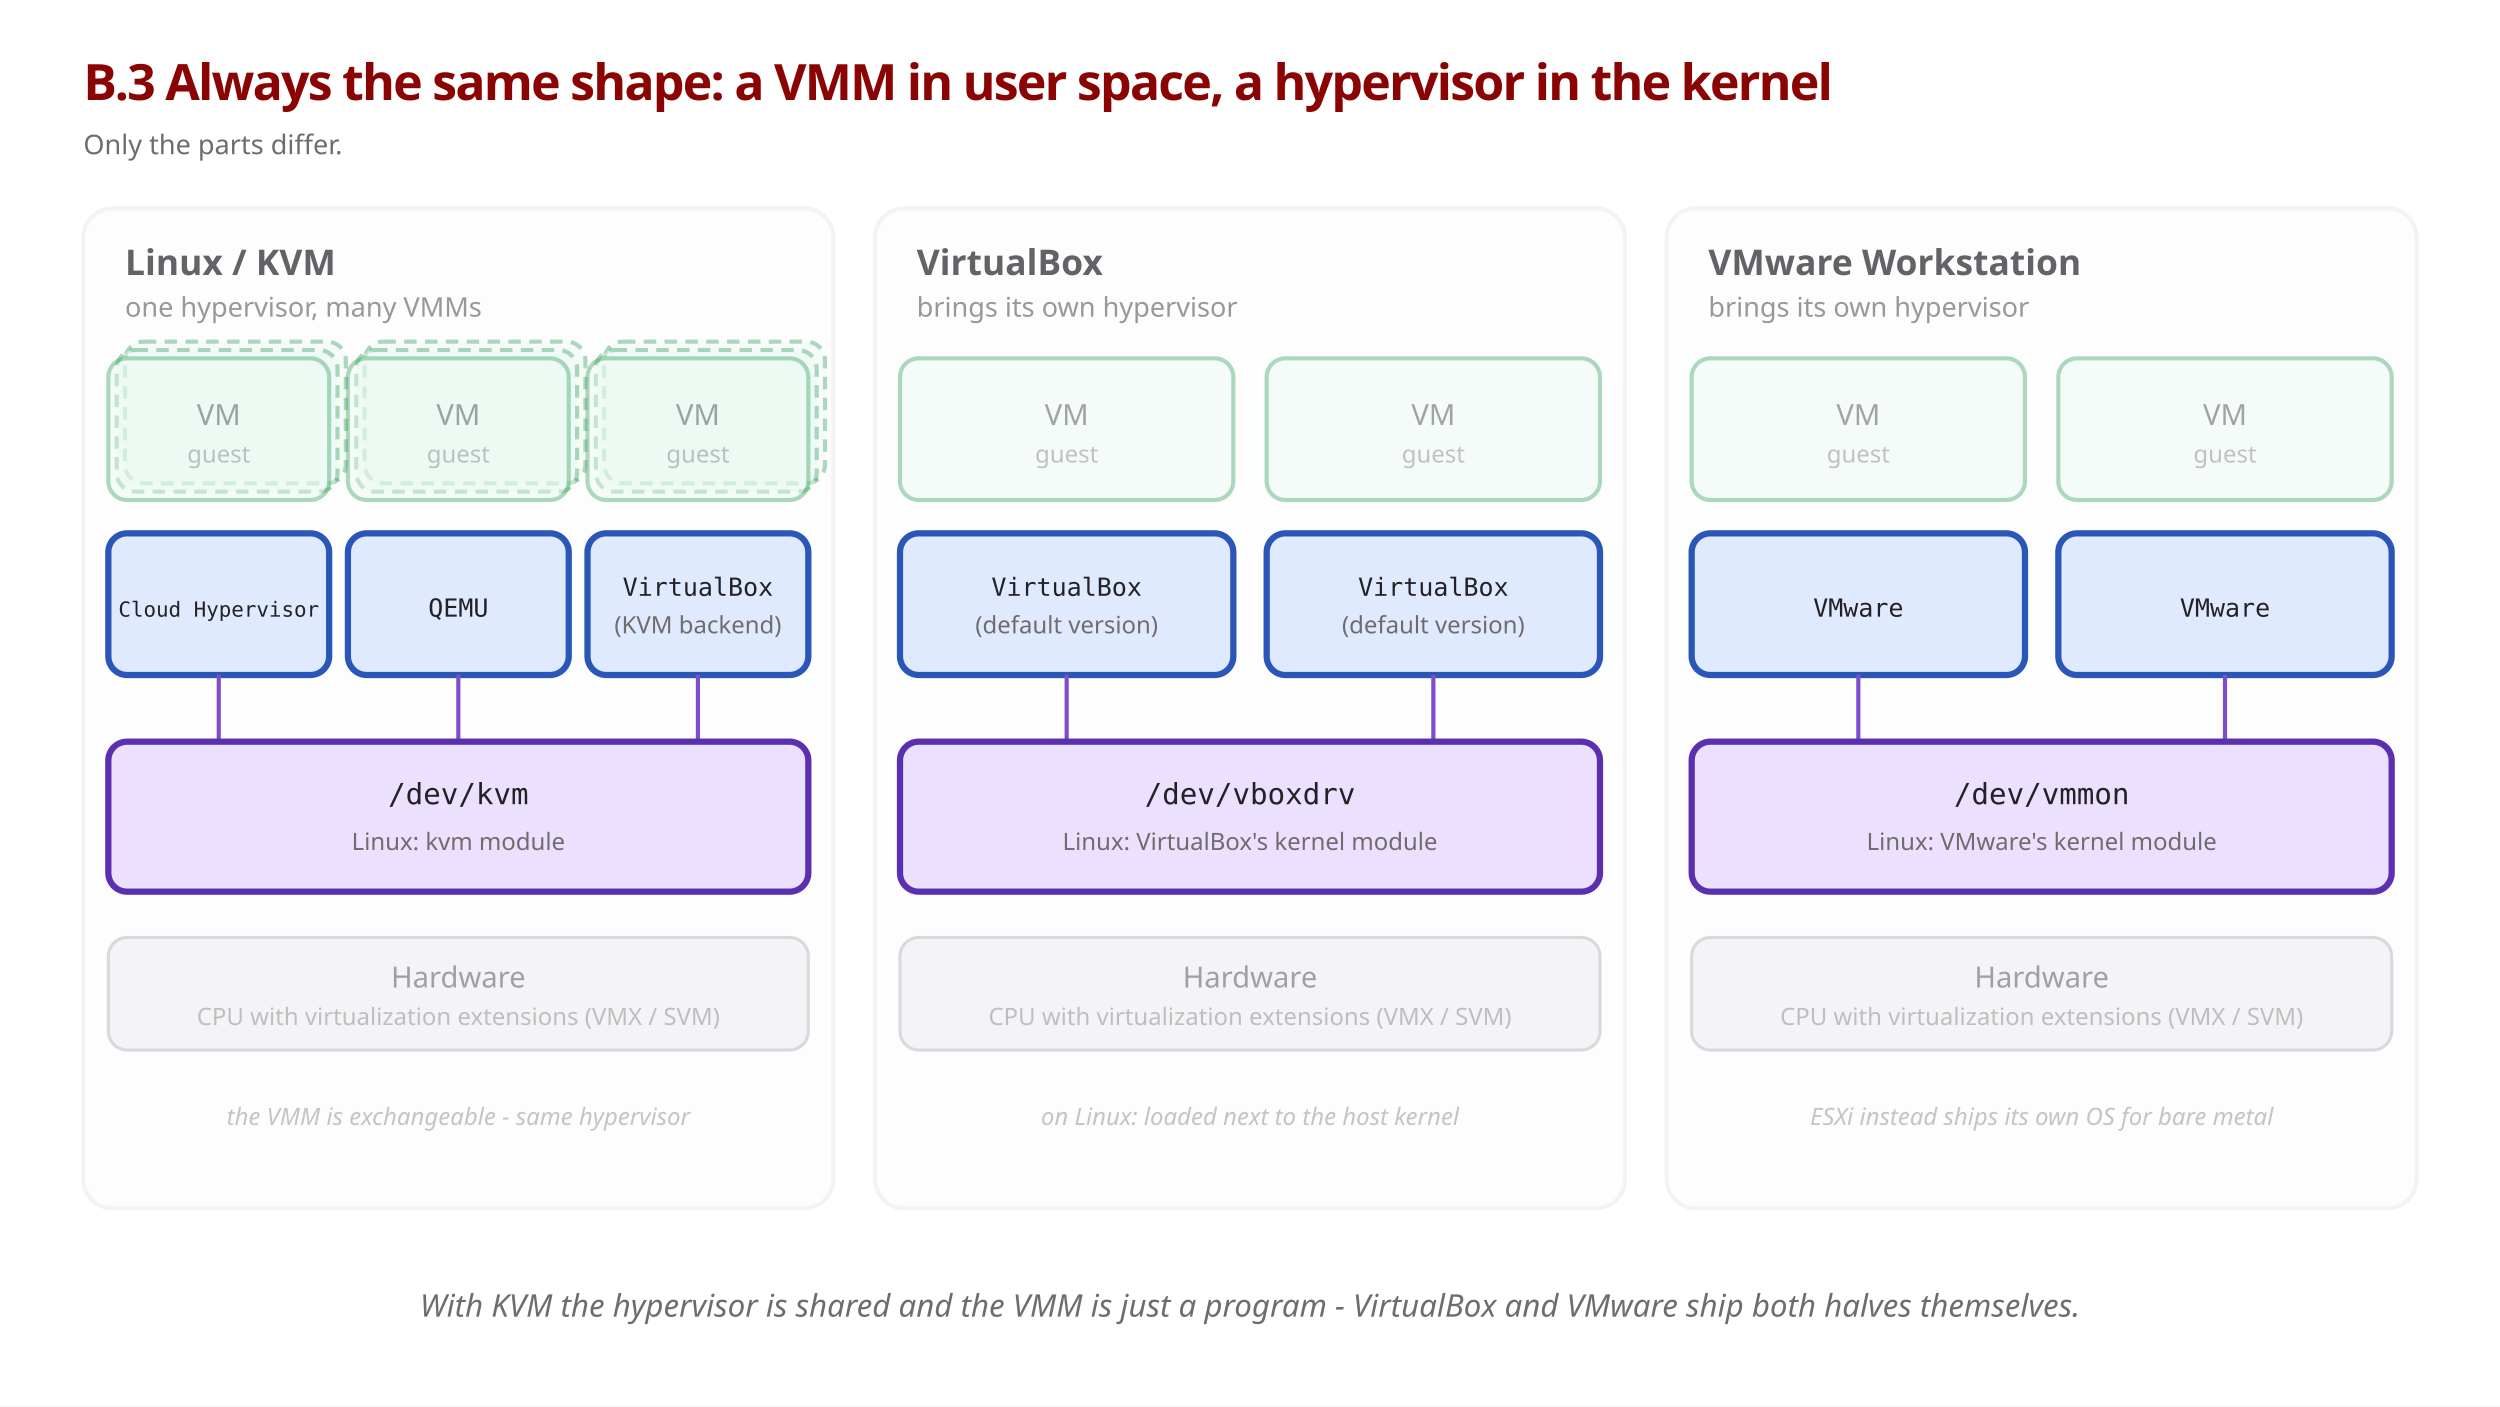
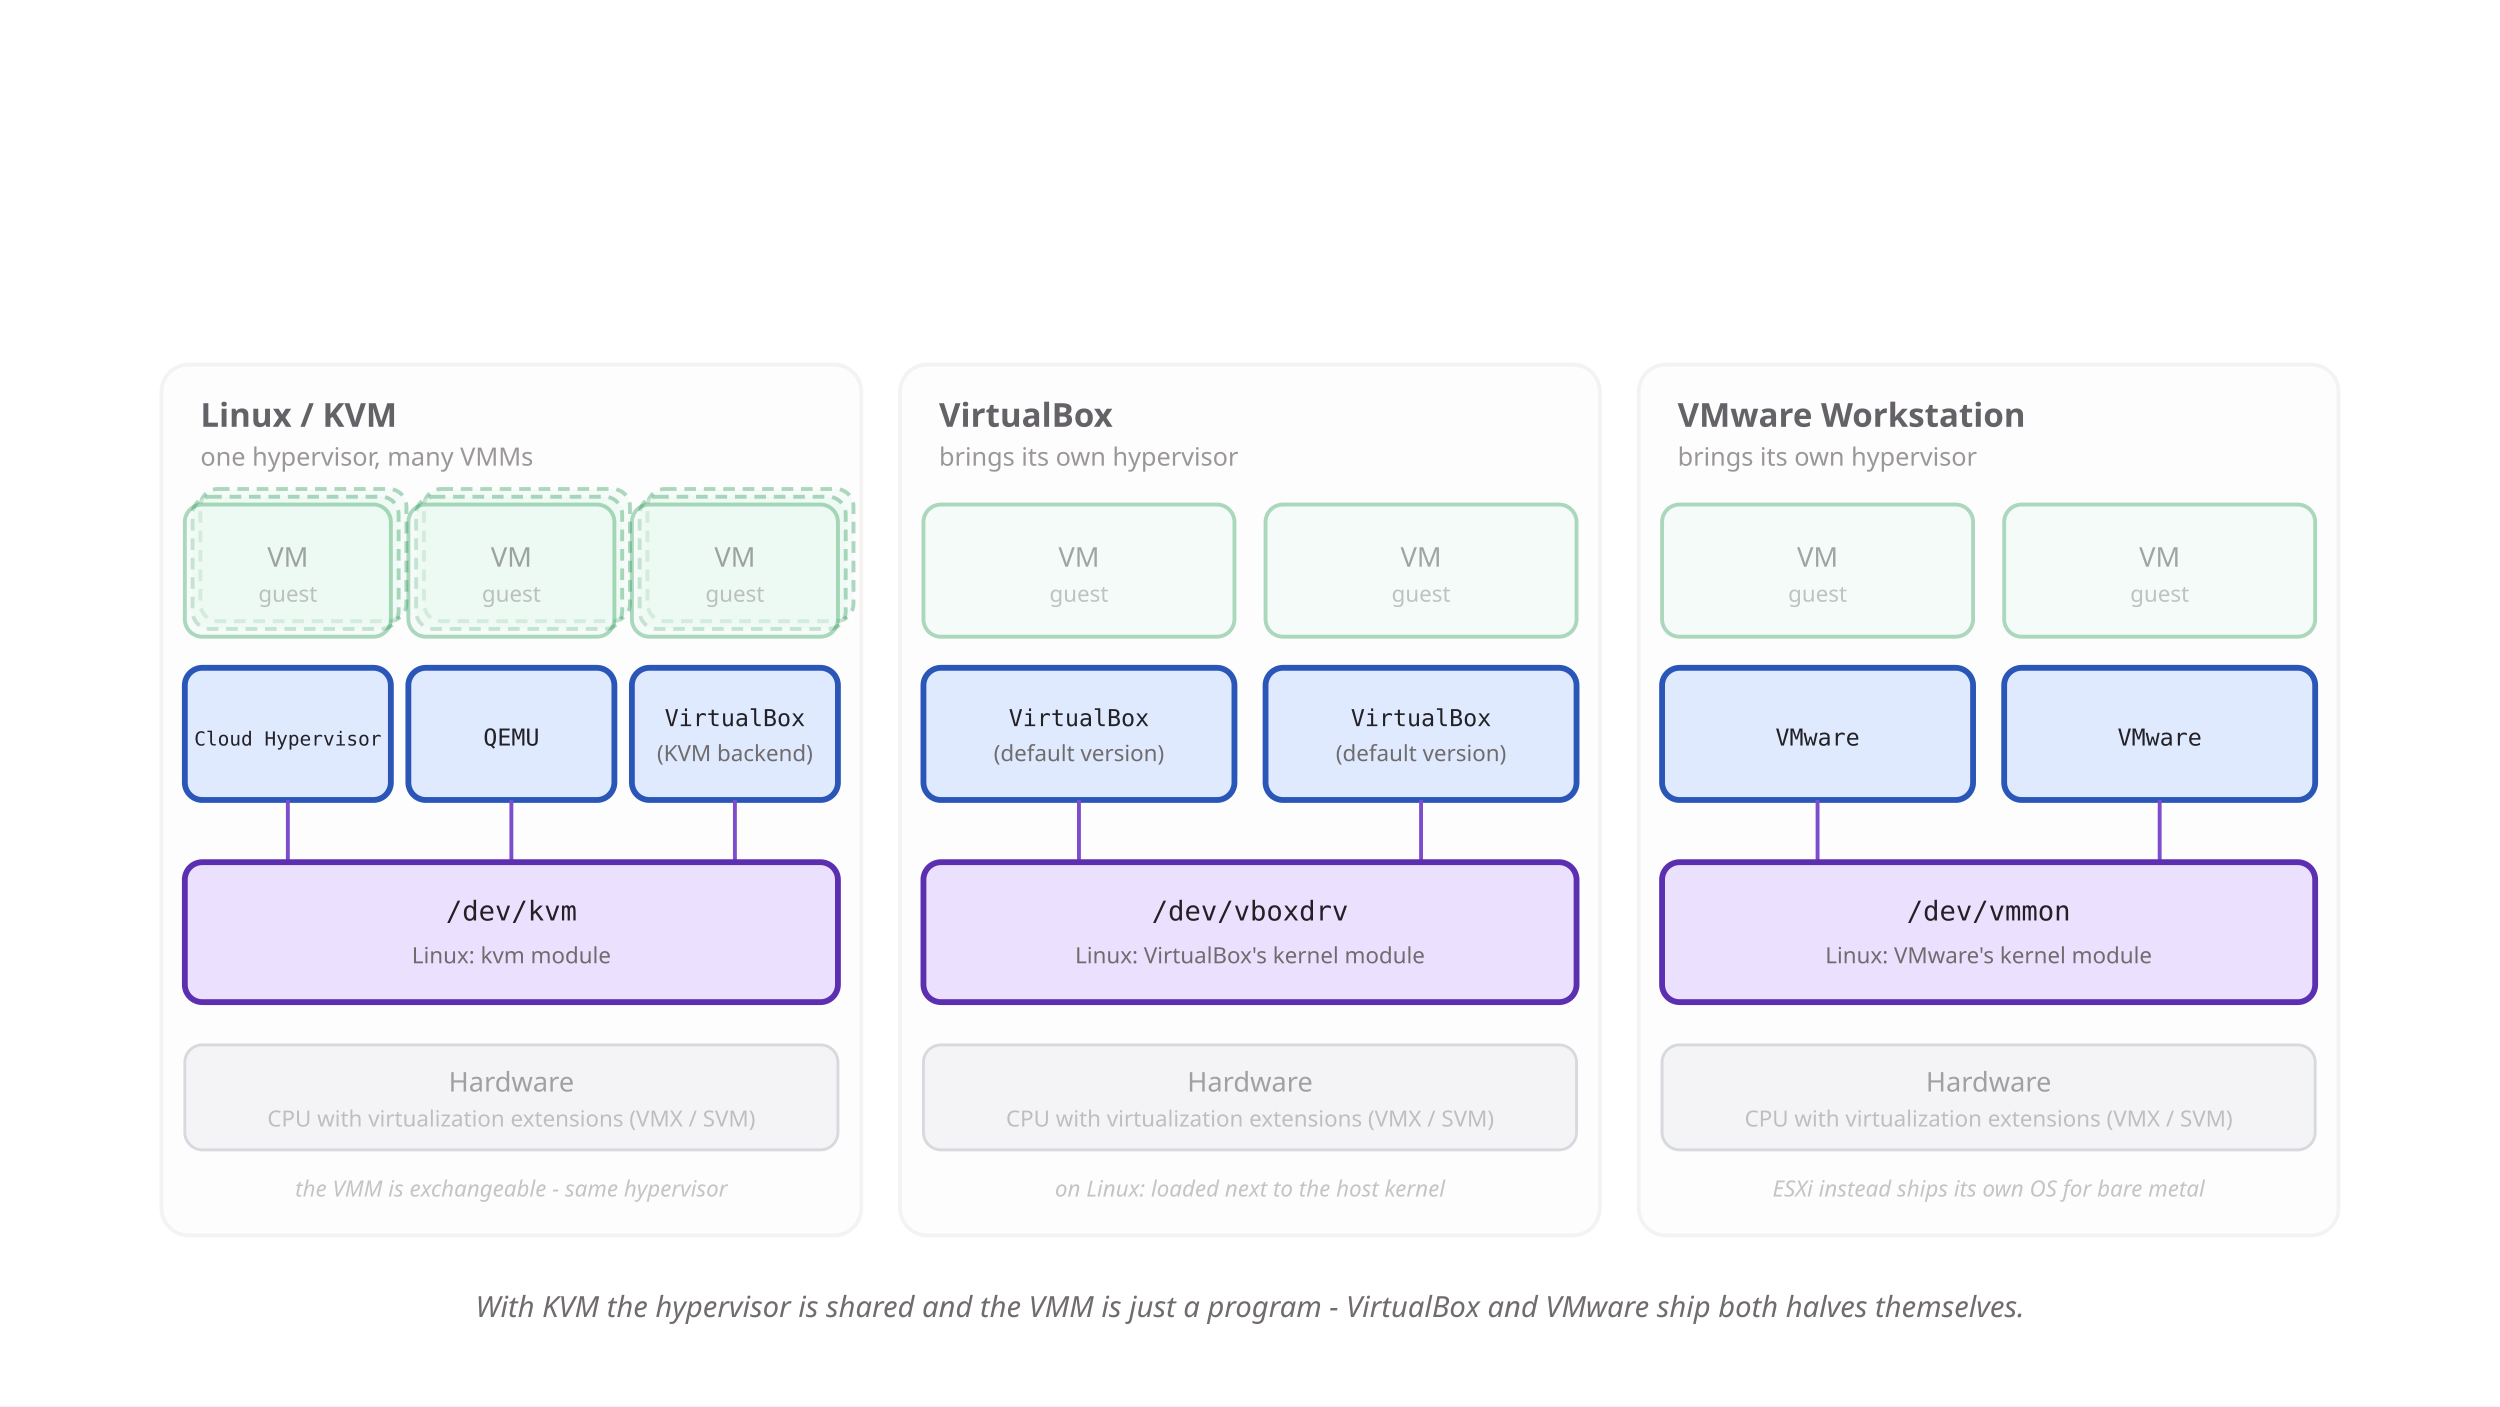
<svg xmlns="http://www.w3.org/2000/svg" viewBox="0 0 1200 675" font-family="'IBM Plex Sans', sans-serif">
  <style>
-     .title  { font-size: 24px; font-weight: 600; fill: #8a0404; letter-spacing: -0.035em; }
    .h      { font-size: 17px; font-weight: 600; fill: #242126; }
    .t      { font-size: 14px; fill: #242126; }
    .sub    { font-size: 13px; fill: #706b6d; }
    .tiny   { font-size: 11.5px; fill: #706b6d; }
    .mono   { font-family: 'Source Code Pro', monospace; font-size: 14px; fill: #242126; }
    .monos  { font-family: 'Source Code Pro', monospace; font-size: 12px; fill: #242126; }
    .note   { font-size: 15px; fill: #706b6d; font-style: italic; }

    .col    { fill: #fbfbfc; stroke: #e6e1df; stroke-width: 2; }
    .vm     { fill: #e9f7ef; stroke: #2f9e5b; stroke-width: 2; }
    .vmm    { fill: #dfeaff; stroke: #2a56b8; stroke-width: 3; }
    .hyp    { fill: #ece0ff; stroke: #5b2fb0; stroke-width: 3; }
    .hw     { fill: #e5e7eb; stroke: #9ca3af; stroke-width: 1.5; }
    .ghost  { opacity: 0.35; stroke-dasharray: 6 4; }
    /* everything that is not VMM or hypervisor stays readable, but steps back */
    .dim    { opacity: 0.4; }
    .dim2   { opacity: 0.7; }  /* column headings stay identifiable */
    .conn   { stroke: #7c4dcc; stroke-width: 2; }
  </style>
  <rect width="1200" height="675" fill="#ffffff" />
-   <text class="title" x="40" y="48">B.3 Always the same shape: a VMM in user space, a hypervisor in the kernel</text>
-   <text class="sub" x="40" y="74" font-size="14">Only the parts differ.</text>
-   <rect class="dim col" x="40" y="100" width="360" height="480" rx="14" />
-   <text class="dim2 h" x="60" y="132">Linux / KVM</text>
-   <text class="dim2 sub" x="60" y="152">one hypervisor, many VMMs</text>
-   <rect class="dim vm ghost" x="60" y="164" width="106" height="68" rx="9" />
-   <rect class="dim vm ghost" x="56" y="168" width="106" height="68" rx="9" />
-   <rect class="dim vm" x="52" y="172" width="106" height="68" rx="9" />
-   <text class="dim t" x="105" y="204" text-anchor="middle" fill="#1f7a45">VM</text>
-   <text class="dim tiny" x="105" y="222" text-anchor="middle">guest</text>
-   <rect class="dim vm ghost" x="175" y="164" width="106" height="68" rx="9" />
-   <rect class="dim vm ghost" x="171" y="168" width="106" height="68" rx="9" />
-   <rect class="dim vm" x="167" y="172" width="106" height="68" rx="9" />
-   <text class="dim t" x="220" y="204" text-anchor="middle" fill="#1f7a45">VM</text>
-   <text class="dim tiny" x="220" y="222" text-anchor="middle">guest</text>
-   <rect class="dim vm ghost" x="290" y="164" width="106" height="68" rx="9" />
-   <rect class="dim vm ghost" x="286" y="168" width="106" height="68" rx="9" />
-   <rect class="dim vm" x="282" y="172" width="106" height="68" rx="9" />
-   <text class="dim t" x="335" y="204" text-anchor="middle" fill="#1f7a45">VM</text>
-   <text class="dim tiny" x="335" y="222" text-anchor="middle">guest</text>
-   <rect class="vmm" x="52" y="256" width="106" height="68" rx="9" />
-   <text class="monos" x="105" y="296" text-anchor="middle" style="font-size:10px">Cloud Hypervisor</text>
-   <path class="conn" d="M105,324 V 356" />
-   <rect class="vmm" x="167" y="256" width="106" height="68" rx="9" />
-   <text class="monos" x="220" y="296" text-anchor="middle">QEMU</text>
-   <path class="conn" d="M220,324 V 356" />
-   <rect class="vmm" x="282" y="256" width="106" height="68" rx="9" />
-   <text class="monos" x="335" y="286" text-anchor="middle">VirtualBox</text>
-   <text class="tiny" x="335" y="304" text-anchor="middle">(KVM backend)</text>
-   <path class="conn" d="M335,324 V 356" />
-   <rect class="hyp" x="52" y="356" width="336" height="72" rx="9" />
-   <text class="mono" x="220" y="386" text-anchor="middle" fill="#5b2fb0">/dev/kvm</text>
-   <text class="tiny" x="220" y="408" text-anchor="middle">Linux: kvm module</text>
-   <rect class="dim hw" x="52" y="450" width="336" height="54" rx="9" />
-   <text class="dim t" x="220" y="474" text-anchor="middle">Hardware</text>
-   <text class="dim tiny" x="220" y="492" text-anchor="middle">CPU with virtualization extensions (VMX / SVM)</text>
-   <text class="dim tiny" x="220" y="540" text-anchor="middle" font-style="italic">the VMM is exchangeable - same hypervisor</text>
-   <rect class="dim col" x="420" y="100" width="360" height="480" rx="14" />
-   <text class="dim2 h" x="440" y="132">VirtualBox</text>
-   <text class="dim2 sub" x="440" y="152">brings its own hypervisor</text>
-   <rect class="dim vm" x="432" y="172" width="160" height="68" rx="9" />
-   <text class="dim t" x="512" y="204" text-anchor="middle" fill="#1f7a45">VM</text>
-   <text class="dim tiny" x="512" y="222" text-anchor="middle">guest</text>
-   <rect class="dim vm" x="608" y="172" width="160" height="68" rx="9" />
-   <text class="dim t" x="688" y="204" text-anchor="middle" fill="#1f7a45">VM</text>
-   <text class="dim tiny" x="688" y="222" text-anchor="middle">guest</text>
-   <rect class="vmm" x="432" y="256" width="160" height="68" rx="9" />
-   <text class="monos" x="512" y="286" text-anchor="middle">VirtualBox</text>
-   <text class="tiny" x="512" y="304" text-anchor="middle">(default version)</text>
-   <path class="conn" d="M512,324 V 356" />
-   <rect class="vmm" x="608" y="256" width="160" height="68" rx="9" />
-   <text class="monos" x="688" y="286" text-anchor="middle">VirtualBox</text>
-   <text class="tiny" x="688" y="304" text-anchor="middle">(default version)</text>
-   <path class="conn" d="M688,324 V 356" />
-   <rect class="hyp" x="432" y="356" width="336" height="72" rx="9" />
-   <text class="mono" x="600" y="386" text-anchor="middle" fill="#5b2fb0">/dev/vboxdrv</text>
-   <text class="tiny" x="600" y="408" text-anchor="middle">Linux: VirtualBox's kernel module</text>
-   <rect class="dim hw" x="432" y="450" width="336" height="54" rx="9" />
-   <text class="dim t" x="600" y="474" text-anchor="middle">Hardware</text>
-   <text class="dim tiny" x="600" y="492" text-anchor="middle">CPU with virtualization extensions (VMX / SVM)</text>
-   <text class="dim tiny" x="600" y="540" text-anchor="middle" font-style="italic">on Linux: loaded next to the host kernel</text>
-   <rect class="dim col" x="800" y="100" width="360" height="480" rx="14" />
-   <text class="dim2 h" x="820" y="132">VMware Workstation</text>
-   <text class="dim2 sub" x="820" y="152">brings its own hypervisor</text>
-   <rect class="dim vm" x="812" y="172" width="160" height="68" rx="9" />
-   <text class="dim t" x="892" y="204" text-anchor="middle" fill="#1f7a45">VM</text>
-   <text class="dim tiny" x="892" y="222" text-anchor="middle">guest</text>
-   <rect class="dim vm" x="988" y="172" width="160" height="68" rx="9" />
-   <text class="dim t" x="1068" y="204" text-anchor="middle" fill="#1f7a45">VM</text>
-   <text class="dim tiny" x="1068" y="222" text-anchor="middle">guest</text>
-   <rect class="vmm" x="812" y="256" width="160" height="68" rx="9" />
-   <text class="monos" x="892" y="296" text-anchor="middle">VMware</text>
-   <path class="conn" d="M892,324 V 356" />
-   <rect class="vmm" x="988" y="256" width="160" height="68" rx="9" />
-   <text class="monos" x="1068" y="296" text-anchor="middle">VMware</text>
-   <path class="conn" d="M1068,324 V 356" />
-   <rect class="hyp" x="812" y="356" width="336" height="72" rx="9" />
-   <text class="mono" x="980" y="386" text-anchor="middle" fill="#5b2fb0">/dev/vmmon</text>
-   <text class="tiny" x="980" y="408" text-anchor="middle">Linux: VMware's kernel module</text>
-   <rect class="dim hw" x="812" y="450" width="336" height="54" rx="9" />
-   <text class="dim t" x="980" y="474" text-anchor="middle">Hardware</text>
-   <text class="dim tiny" x="980" y="492" text-anchor="middle">CPU with virtualization extensions (VMX / SVM)</text>
-   <text class="dim tiny" x="980" y="540" text-anchor="middle" font-style="italic">ESXi instead ships its own OS for bare metal</text>
-   <text class="note" x="600" y="632" text-anchor="middle">With KVM the hypervisor is shared and the VMM is just a program - VirtualBox and VMware ship both halves themselves.</text>
+   <g transform="translate(40.2 81.7) scale(0.933)">
+     <rect class="dim col" x="40" y="100" width="360" height="448" rx="14" />
+     <text class="dim2 h" x="60" y="132">Linux / KVM</text>
+     <text class="dim2 sub" x="60" y="152">one hypervisor, many VMMs</text>
+     <rect class="dim vm ghost" x="60" y="164" width="106" height="68" rx="9" />
+     <rect class="dim vm ghost" x="56" y="168" width="106" height="68" rx="9" />
+     <rect class="dim vm" x="52" y="172" width="106" height="68" rx="9" />
+     <text class="dim t" x="105" y="204" text-anchor="middle" fill="#1f7a45">VM</text>
+     <text class="dim tiny" x="105" y="222" text-anchor="middle">guest</text>
+     <rect class="dim vm ghost" x="175" y="164" width="106" height="68" rx="9" />
+     <rect class="dim vm ghost" x="171" y="168" width="106" height="68" rx="9" />
+     <rect class="dim vm" x="167" y="172" width="106" height="68" rx="9" />
+     <text class="dim t" x="220" y="204" text-anchor="middle" fill="#1f7a45">VM</text>
+     <text class="dim tiny" x="220" y="222" text-anchor="middle">guest</text>
+     <rect class="dim vm ghost" x="290" y="164" width="106" height="68" rx="9" />
+     <rect class="dim vm ghost" x="286" y="168" width="106" height="68" rx="9" />
+     <rect class="dim vm" x="282" y="172" width="106" height="68" rx="9" />
+     <text class="dim t" x="335" y="204" text-anchor="middle" fill="#1f7a45">VM</text>
+     <text class="dim tiny" x="335" y="222" text-anchor="middle">guest</text>
+     <rect class="vmm" x="52" y="256" width="106" height="68" rx="9" />
+     <text class="monos" x="105" y="296" text-anchor="middle" style="font-size:10px">Cloud Hypervisor</text>
+     <path class="conn" d="M105,324 V 356" />
+     <rect class="vmm" x="167" y="256" width="106" height="68" rx="9" />
+     <text class="monos" x="220" y="296" text-anchor="middle">QEMU</text>
+     <path class="conn" d="M220,324 V 356" />
+     <rect class="vmm" x="282" y="256" width="106" height="68" rx="9" />
+     <text class="monos" x="335" y="286" text-anchor="middle">VirtualBox</text>
+     <text class="tiny" x="335" y="304" text-anchor="middle">(KVM backend)</text>
+     <path class="conn" d="M335,324 V 356" />
+     <rect class="hyp" x="52" y="356" width="336" height="72" rx="9" />
+     <text class="mono" x="220" y="386" text-anchor="middle" fill="#5b2fb0">/dev/kvm</text>
+     <text class="tiny" x="220" y="408" text-anchor="middle">Linux: kvm module</text>
+     <rect class="dim hw" x="52" y="450" width="336" height="54" rx="9" />
+     <text class="dim t" x="220" y="474" text-anchor="middle">Hardware</text>
+     <text class="dim tiny" x="220" y="492" text-anchor="middle">CPU with virtualization extensions (VMX / SVM)</text>
+     <text class="dim tiny" x="220" y="528" text-anchor="middle" font-style="italic">the VMM is exchangeable - same hypervisor</text>
+     <rect class="dim col" x="420" y="100" width="360" height="448" rx="14" />
+     <text class="dim2 h" x="440" y="132">VirtualBox</text>
+     <text class="dim2 sub" x="440" y="152">brings its own hypervisor</text>
+     <rect class="dim vm" x="432" y="172" width="160" height="68" rx="9" />
+     <text class="dim t" x="512" y="204" text-anchor="middle" fill="#1f7a45">VM</text>
+     <text class="dim tiny" x="512" y="222" text-anchor="middle">guest</text>
+     <rect class="dim vm" x="608" y="172" width="160" height="68" rx="9" />
+     <text class="dim t" x="688" y="204" text-anchor="middle" fill="#1f7a45">VM</text>
+     <text class="dim tiny" x="688" y="222" text-anchor="middle">guest</text>
+     <rect class="vmm" x="432" y="256" width="160" height="68" rx="9" />
+     <text class="monos" x="512" y="286" text-anchor="middle">VirtualBox</text>
+     <text class="tiny" x="512" y="304" text-anchor="middle">(default version)</text>
+     <path class="conn" d="M512,324 V 356" />
+     <rect class="vmm" x="608" y="256" width="160" height="68" rx="9" />
+     <text class="monos" x="688" y="286" text-anchor="middle">VirtualBox</text>
+     <text class="tiny" x="688" y="304" text-anchor="middle">(default version)</text>
+     <path class="conn" d="M688,324 V 356" />
+     <rect class="hyp" x="432" y="356" width="336" height="72" rx="9" />
+     <text class="mono" x="600" y="386" text-anchor="middle" fill="#5b2fb0">/dev/vboxdrv</text>
+     <text class="tiny" x="600" y="408" text-anchor="middle">Linux: VirtualBox's kernel module</text>
+     <rect class="dim hw" x="432" y="450" width="336" height="54" rx="9" />
+     <text class="dim t" x="600" y="474" text-anchor="middle">Hardware</text>
+     <text class="dim tiny" x="600" y="492" text-anchor="middle">CPU with virtualization extensions (VMX / SVM)</text>
+     <text class="dim tiny" x="600" y="528" text-anchor="middle" font-style="italic">on Linux: loaded next to the host kernel</text>
+     <rect class="dim col" x="800" y="100" width="360" height="448" rx="14" />
+     <text class="dim2 h" x="820" y="132">VMware Workstation</text>
+     <text class="dim2 sub" x="820" y="152">brings its own hypervisor</text>
+     <rect class="dim vm" x="812" y="172" width="160" height="68" rx="9" />
+     <text class="dim t" x="892" y="204" text-anchor="middle" fill="#1f7a45">VM</text>
+     <text class="dim tiny" x="892" y="222" text-anchor="middle">guest</text>
+     <rect class="dim vm" x="988" y="172" width="160" height="68" rx="9" />
+     <text class="dim t" x="1068" y="204" text-anchor="middle" fill="#1f7a45">VM</text>
+     <text class="dim tiny" x="1068" y="222" text-anchor="middle">guest</text>
+     <rect class="vmm" x="812" y="256" width="160" height="68" rx="9" />
+     <text class="monos" x="892" y="296" text-anchor="middle">VMware</text>
+     <path class="conn" d="M892,324 V 356" />
+     <rect class="vmm" x="988" y="256" width="160" height="68" rx="9" />
+     <text class="monos" x="1068" y="296" text-anchor="middle">VMware</text>
+     <path class="conn" d="M1068,324 V 356" />
+     <rect class="hyp" x="812" y="356" width="336" height="72" rx="9" />
+     <text class="mono" x="980" y="386" text-anchor="middle" fill="#5b2fb0">/dev/vmmon</text>
+     <text class="tiny" x="980" y="408" text-anchor="middle">Linux: VMware's kernel module</text>
+     <rect class="dim hw" x="812" y="450" width="336" height="54" rx="9" />
+     <text class="dim t" x="980" y="474" text-anchor="middle">Hardware</text>
+     <text class="dim tiny" x="980" y="492" text-anchor="middle">CPU with virtualization extensions (VMX / SVM)</text>
+     <text class="dim tiny" x="980" y="528" text-anchor="middle" font-style="italic">ESXi instead ships its own OS for bare metal</text>
+     <text class="note" x="600" y="590" text-anchor="middle">With KVM the hypervisor is shared and the VMM is just a program - VirtualBox and VMware ship both halves themselves.</text>
+   </g>
</svg>
